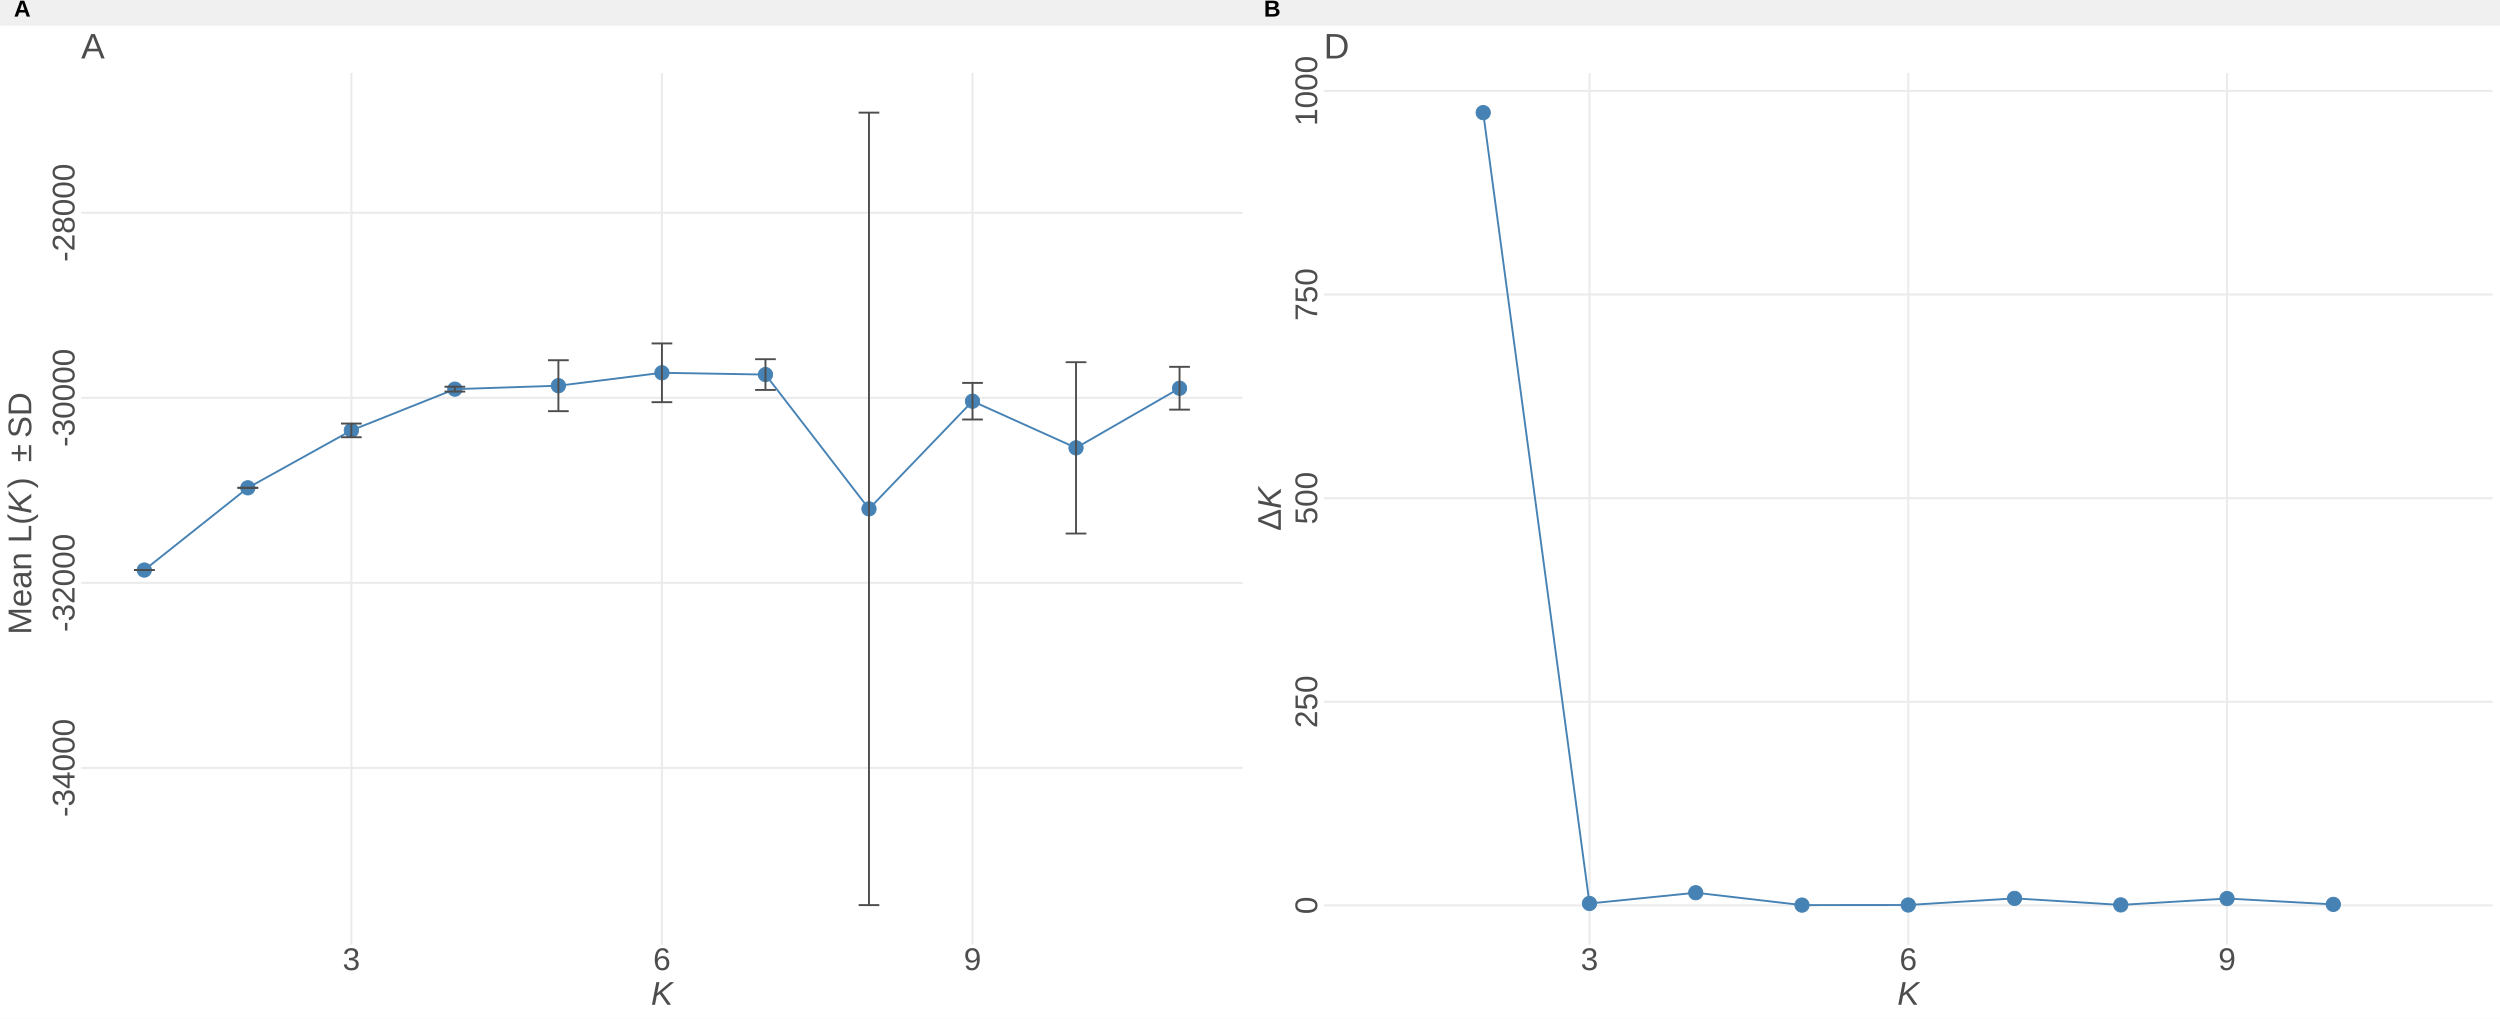
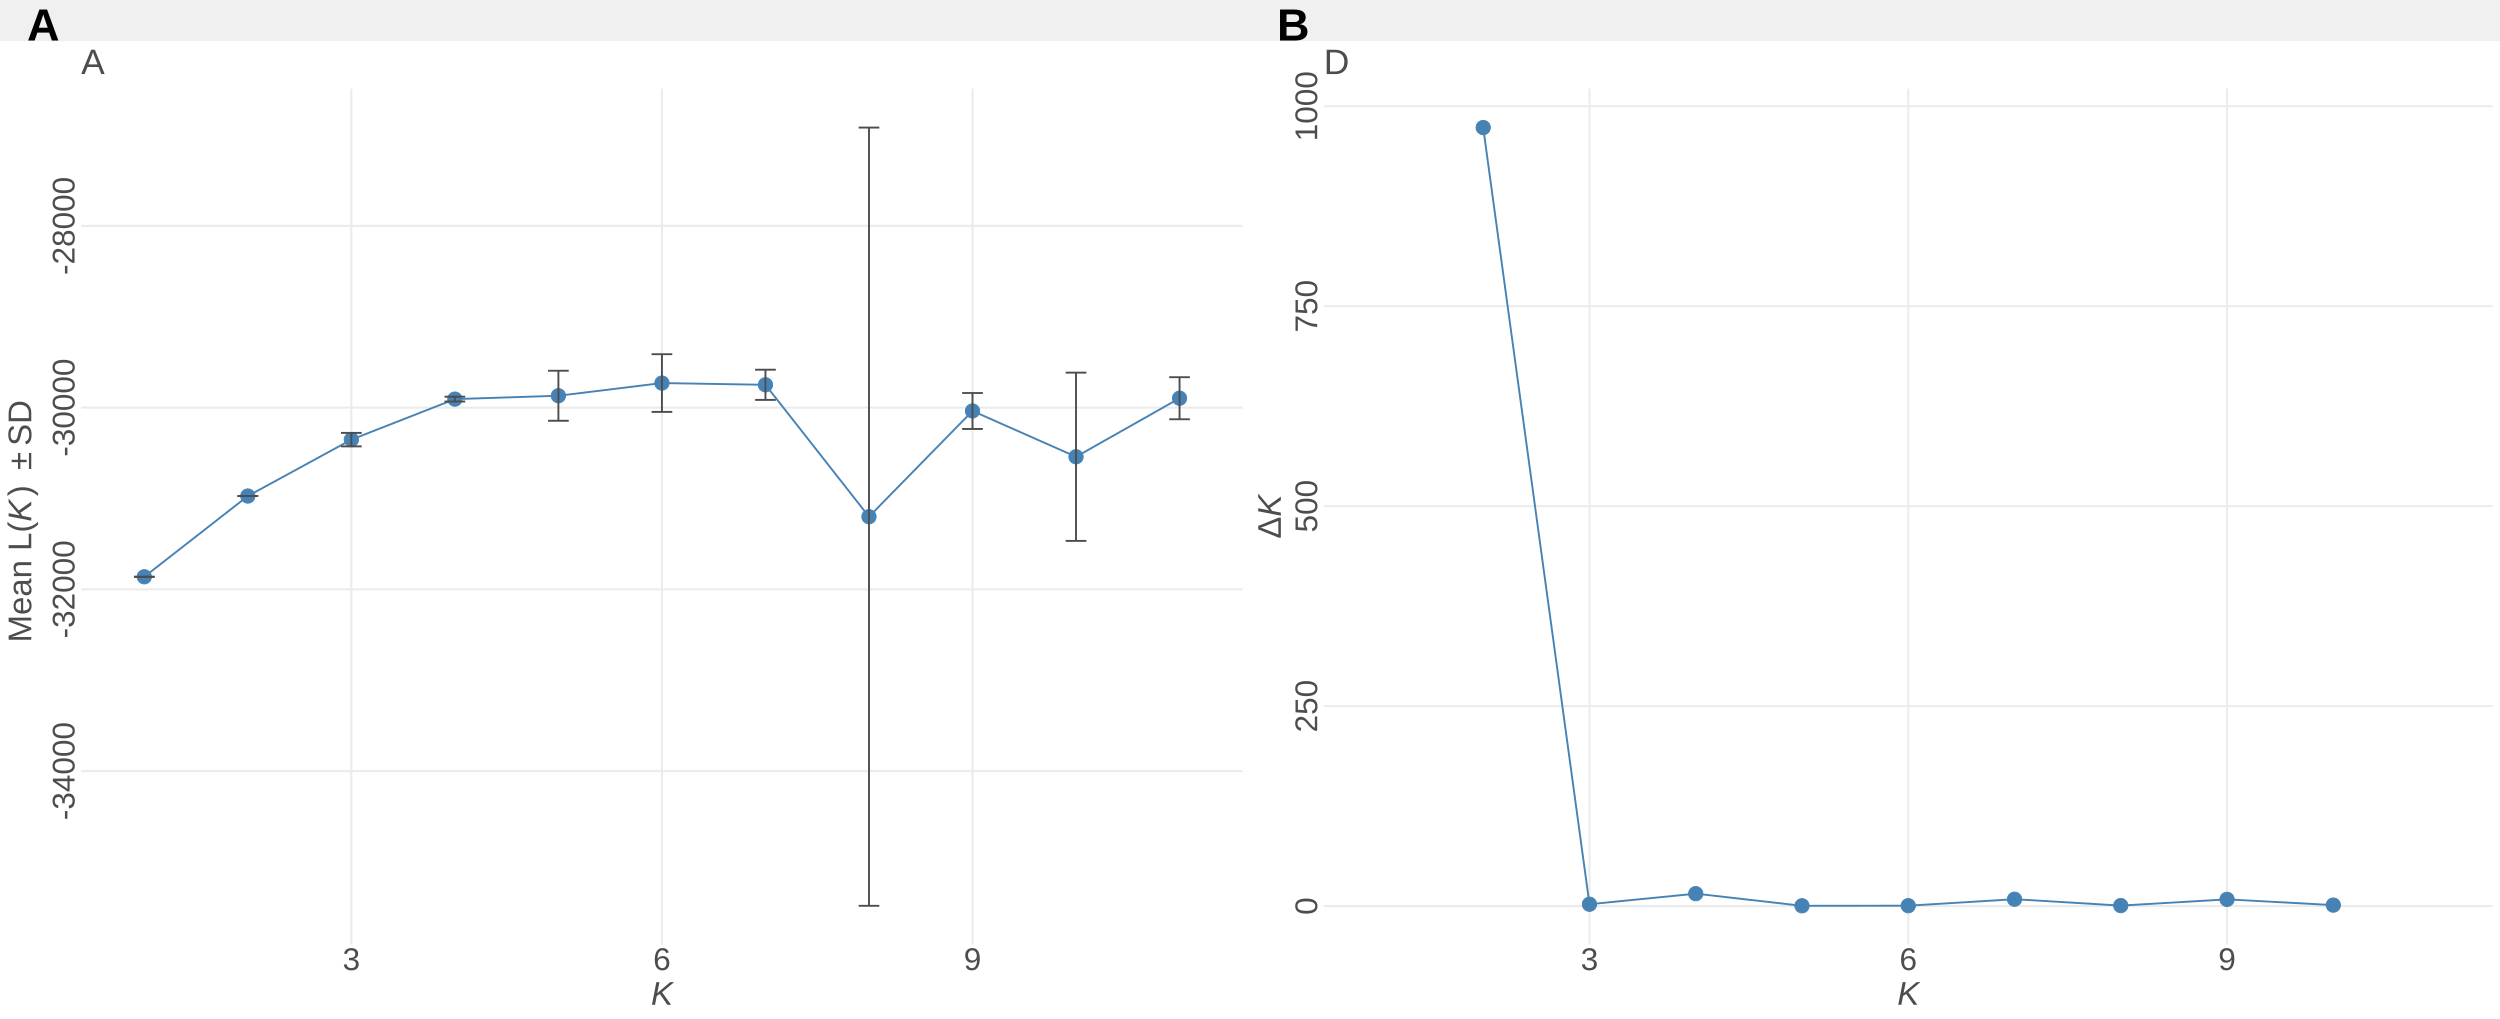
<svg xmlns="http://www.w3.org/2000/svg" width="1944.00pt" height="792.00pt" viewBox="0 0 1944.00 792.00">
  <g class="svglite">
    <defs>
      <style type="text/css">
    .svglite line, .svglite polyline, .svglite polygon, .svglite path, .svglite rect, .svglite circle {
      fill: none;
      stroke: #000000;
      stroke-linecap: round;
      stroke-linejoin: round;
      stroke-miterlimit: 10.00;
    }
    .svglite text {
      white-space: pre;
    }
    .svglite g.glyphgroup path {
      fill: inherit;
      stroke: none;
    }
  </style>
    </defs>
    <rect width="100%" height="100%" style="stroke: none; fill: none;" />
    <defs>
      <clipPath id="cpMC4wMHwxOTQ0LjAwfDAuMDB8NzkyLjAw">
        <rect x="0.00" y="0.00" width="1944.00" height="792.00" />
      </clipPath>
    </defs>
    <g clip-path="url(#cpMC4wMHwxOTQ0LjAwfDAuMDB8NzkyLjAw)">
</g>
    <defs>
-       <clipPath id="cpMC4wMHw5NzIuMDB8MjAuMDl8NzkyLjAw">
-         <rect x="0.00" y="20.09" width="972.00" height="771.91" />
+       <clipPath id="cpMC4wMHw5NzIuMDB8MzIuMjZ8NzkyLjAw">
+         <rect x="0.00" y="32.26" width="972.00" height="759.74" />
      </clipPath>
    </defs>
-     <g clip-path="url(#cpMC4wMHw5NzIuMDB8MjAuMDl8NzkyLjAw)">
-       <rect x="0.00" y="20.09" width="972.00" height="771.91" style="stroke-width: 1.07; stroke: #FFFFFF; fill: #FFFFFF;" />
+     <g clip-path="url(#cpMC4wMHw5NzIuMDB8MzIuMjZ8NzkyLjAw)">
+       <rect x="0.00" y="32.26" width="972.00" height="759.74" style="stroke-width: 1.07; stroke: #FFFFFF; fill: #FFFFFF;" />
    </g>
    <g clip-path="url(#cpMC4wMHwxOTQ0LjAwfDAuMDB8NzkyLjAw)">
</g>
    <defs>
-       <clipPath id="cpNjMuMTB8OTY2LjMzfDU2Ljc4fDczNC42MQ==">
-         <rect x="63.10" y="56.78" width="903.23" height="677.83" />
+       <clipPath id="cpNjMuMTB8OTY2LjMzfDY4Ljk1fDczNC42MQ==">
+         <rect x="63.10" y="68.95" width="903.23" height="665.66" />
      </clipPath>
    </defs>
-     <g clip-path="url(#cpNjMuMTB8OTY2LjMzfDU2Ljc4fDczNC42MQ==)">
-       <rect x="63.10" y="56.78" width="903.23" height="677.83" style="stroke-width: 1.07; stroke: none; fill: #FFFFFF;" />
-       <polyline points="63.10,597.14 966.33,597.14 " style="stroke-width: 1.60; stroke: #EBEBEB; stroke-linecap: butt;" />
-       <polyline points="63.10,453.24 966.33,453.24 " style="stroke-width: 1.60; stroke: #EBEBEB; stroke-linecap: butt;" />
-       <polyline points="63.10,309.35 966.33,309.35 " style="stroke-width: 1.60; stroke: #EBEBEB; stroke-linecap: butt;" />
-       <polyline points="63.10,165.45 966.33,165.45 " style="stroke-width: 1.60; stroke: #EBEBEB; stroke-linecap: butt;" />
-       <polyline points="273.21,734.61 273.21,56.78 " style="stroke-width: 1.60; stroke: #EBEBEB; stroke-linecap: butt;" />
-       <polyline points="514.72,734.61 514.72,56.78 " style="stroke-width: 1.60; stroke: #EBEBEB; stroke-linecap: butt;" />
-       <polyline points="756.22,734.61 756.22,56.78 " style="stroke-width: 1.60; stroke: #EBEBEB; stroke-linecap: butt;" />
-       <polyline points="112.21,443.28 192.71,379.33 273.21,334.68 353.71,302.60 434.21,299.93 514.72,289.88 595.22,291.26 675.72,395.70 756.22,311.98 836.72,348.26 917.22,301.90 " style="stroke-width: 1.49; stroke: #4682B4; stroke-linecap: butt;" />
-       <circle cx="112.21" cy="443.28" r="5.57" style="stroke-width: 0.71; stroke: #4682B4; fill: #4682B4;" />
-       <circle cx="192.71" cy="379.33" r="5.57" style="stroke-width: 0.71; stroke: #4682B4; fill: #4682B4;" />
-       <circle cx="273.21" cy="334.68" r="5.57" style="stroke-width: 0.71; stroke: #4682B4; fill: #4682B4;" />
-       <circle cx="353.71" cy="302.60" r="5.57" style="stroke-width: 0.71; stroke: #4682B4; fill: #4682B4;" />
-       <circle cx="434.21" cy="299.93" r="5.57" style="stroke-width: 0.71; stroke: #4682B4; fill: #4682B4;" />
-       <circle cx="514.72" cy="289.88" r="5.57" style="stroke-width: 0.71; stroke: #4682B4; fill: #4682B4;" />
-       <circle cx="595.22" cy="291.26" r="5.57" style="stroke-width: 0.71; stroke: #4682B4; fill: #4682B4;" />
-       <circle cx="675.72" cy="395.70" r="5.57" style="stroke-width: 0.71; stroke: #4682B4; fill: #4682B4;" />
-       <circle cx="756.22" cy="311.98" r="5.57" style="stroke-width: 0.71; stroke: #4682B4; fill: #4682B4;" />
-       <circle cx="836.72" cy="348.26" r="5.57" style="stroke-width: 0.71; stroke: #4682B4; fill: #4682B4;" />
-       <circle cx="917.22" cy="301.90" r="5.57" style="stroke-width: 0.71; stroke: #4682B4; fill: #4682B4;" />
-       <polyline points="104.16,443.27 120.26,443.27 " style="stroke-width: 1.49; stroke: #4D4D4D; stroke-linecap: butt;" />
-       <polyline points="112.21,443.27 112.21,443.29 " style="stroke-width: 1.49; stroke: #4D4D4D; stroke-linecap: butt;" />
-       <polyline points="104.16,443.29 120.26,443.29 " style="stroke-width: 1.49; stroke: #4D4D4D; stroke-linecap: butt;" />
-       <polyline points="184.66,379.31 200.76,379.31 " style="stroke-width: 1.49; stroke: #4D4D4D; stroke-linecap: butt;" />
-       <polyline points="192.71,379.31 192.71,379.35 " style="stroke-width: 1.49; stroke: #4D4D4D; stroke-linecap: butt;" />
-       <polyline points="184.66,379.35 200.76,379.35 " style="stroke-width: 1.49; stroke: #4D4D4D; stroke-linecap: butt;" />
-       <polyline points="265.16,329.35 281.26,329.35 " style="stroke-width: 1.49; stroke: #4D4D4D; stroke-linecap: butt;" />
-       <polyline points="273.21,329.35 273.21,340.01 " style="stroke-width: 1.49; stroke: #4D4D4D; stroke-linecap: butt;" />
-       <polyline points="265.16,340.01 281.26,340.01 " style="stroke-width: 1.49; stroke: #4D4D4D; stroke-linecap: butt;" />
-       <polyline points="345.66,300.70 361.76,300.70 " style="stroke-width: 1.49; stroke: #4D4D4D; stroke-linecap: butt;" />
-       <polyline points="353.71,300.70 353.71,304.49 " style="stroke-width: 1.49; stroke: #4D4D4D; stroke-linecap: butt;" />
-       <polyline points="345.66,304.49 361.76,304.49 " style="stroke-width: 1.49; stroke: #4D4D4D; stroke-linecap: butt;" />
-       <polyline points="426.16,280.13 442.26,280.13 " style="stroke-width: 1.49; stroke: #4D4D4D; stroke-linecap: butt;" />
-       <polyline points="434.21,280.13 434.21,319.73 " style="stroke-width: 1.49; stroke: #4D4D4D; stroke-linecap: butt;" />
-       <polyline points="426.16,319.73 442.26,319.73 " style="stroke-width: 1.49; stroke: #4D4D4D; stroke-linecap: butt;" />
-       <polyline points="506.66,267.04 522.77,267.04 " style="stroke-width: 1.49; stroke: #4D4D4D; stroke-linecap: butt;" />
-       <polyline points="514.72,267.04 514.72,312.72 " style="stroke-width: 1.49; stroke: #4D4D4D; stroke-linecap: butt;" />
-       <polyline points="506.66,312.72 522.77,312.72 " style="stroke-width: 1.49; stroke: #4D4D4D; stroke-linecap: butt;" />
-       <polyline points="587.17,279.31 603.27,279.31 " style="stroke-width: 1.49; stroke: #4D4D4D; stroke-linecap: butt;" />
-       <polyline points="595.22,279.31 595.22,303.21 " style="stroke-width: 1.49; stroke: #4D4D4D; stroke-linecap: butt;" />
-       <polyline points="587.17,303.21 603.27,303.21 " style="stroke-width: 1.49; stroke: #4D4D4D; stroke-linecap: butt;" />
-       <polyline points="667.67,87.59 683.77,87.59 " style="stroke-width: 1.49; stroke: #4D4D4D; stroke-linecap: butt;" />
-       <polyline points="675.72,87.59 675.72,703.80 " style="stroke-width: 1.49; stroke: #4D4D4D; stroke-linecap: butt;" />
-       <polyline points="667.67,703.80 683.77,703.80 " style="stroke-width: 1.49; stroke: #4D4D4D; stroke-linecap: butt;" />
-       <polyline points="748.17,297.75 764.27,297.75 " style="stroke-width: 1.49; stroke: #4D4D4D; stroke-linecap: butt;" />
-       <polyline points="756.22,297.75 756.22,326.22 " style="stroke-width: 1.49; stroke: #4D4D4D; stroke-linecap: butt;" />
-       <polyline points="748.17,326.22 764.27,326.22 " style="stroke-width: 1.49; stroke: #4D4D4D; stroke-linecap: butt;" />
-       <polyline points="828.67,281.64 844.77,281.64 " style="stroke-width: 1.49; stroke: #4D4D4D; stroke-linecap: butt;" />
-       <polyline points="836.72,281.64 836.72,414.87 " style="stroke-width: 1.49; stroke: #4D4D4D; stroke-linecap: butt;" />
-       <polyline points="828.67,414.87 844.77,414.87 " style="stroke-width: 1.49; stroke: #4D4D4D; stroke-linecap: butt;" />
-       <polyline points="909.17,285.24 925.27,285.24 " style="stroke-width: 1.49; stroke: #4D4D4D; stroke-linecap: butt;" />
-       <polyline points="917.22,285.24 917.22,318.55 " style="stroke-width: 1.49; stroke: #4D4D4D; stroke-linecap: butt;" />
-       <polyline points="909.17,318.55 925.27,318.55 " style="stroke-width: 1.49; stroke: #4D4D4D; stroke-linecap: butt;" />
+     <g clip-path="url(#cpNjMuMTB8OTY2LjMzfDY4Ljk1fDczNC42MQ==)">
+       <rect x="63.10" y="68.95" width="903.23" height="665.66" style="stroke-width: 1.07; stroke: none; fill: #FFFFFF;" />
+       <polyline points="63.10,599.61 966.33,599.61 " style="stroke-width: 1.60; stroke: #EBEBEB; stroke-linecap: butt;" />
+       <polyline points="63.10,458.29 966.33,458.29 " style="stroke-width: 1.60; stroke: #EBEBEB; stroke-linecap: butt;" />
+       <polyline points="63.10,316.98 966.33,316.98 " style="stroke-width: 1.60; stroke: #EBEBEB; stroke-linecap: butt;" />
+       <polyline points="63.10,175.67 966.33,175.67 " style="stroke-width: 1.60; stroke: #EBEBEB; stroke-linecap: butt;" />
+       <polyline points="273.21,734.61 273.21,68.95 " style="stroke-width: 1.60; stroke: #EBEBEB; stroke-linecap: butt;" />
+       <polyline points="514.72,734.61 514.72,68.95 " style="stroke-width: 1.60; stroke: #EBEBEB; stroke-linecap: butt;" />
+       <polyline points="756.22,734.61 756.22,68.95 " style="stroke-width: 1.60; stroke: #EBEBEB; stroke-linecap: butt;" />
+       <polyline points="112.21,448.51 192.71,385.71 273.21,341.86 353.71,310.35 434.21,307.73 514.72,297.86 595.22,299.22 675.72,401.78 756.22,319.57 836.72,355.19 917.22,309.66 " style="stroke-width: 1.49; stroke: #4682B4; stroke-linecap: butt;" />
+       <circle cx="112.21" cy="448.51" r="5.57" style="stroke-width: 0.71; stroke: #4682B4; fill: #4682B4;" />
+       <circle cx="192.71" cy="385.71" r="5.57" style="stroke-width: 0.71; stroke: #4682B4; fill: #4682B4;" />
+       <circle cx="273.21" cy="341.86" r="5.57" style="stroke-width: 0.71; stroke: #4682B4; fill: #4682B4;" />
+       <circle cx="353.71" cy="310.35" r="5.57" style="stroke-width: 0.71; stroke: #4682B4; fill: #4682B4;" />
+       <circle cx="434.21" cy="307.73" r="5.57" style="stroke-width: 0.71; stroke: #4682B4; fill: #4682B4;" />
+       <circle cx="514.72" cy="297.86" r="5.57" style="stroke-width: 0.71; stroke: #4682B4; fill: #4682B4;" />
+       <circle cx="595.22" cy="299.22" r="5.57" style="stroke-width: 0.71; stroke: #4682B4; fill: #4682B4;" />
+       <circle cx="675.72" cy="401.78" r="5.57" style="stroke-width: 0.71; stroke: #4682B4; fill: #4682B4;" />
+       <circle cx="756.22" cy="319.57" r="5.57" style="stroke-width: 0.71; stroke: #4682B4; fill: #4682B4;" />
+       <circle cx="836.72" cy="355.19" r="5.57" style="stroke-width: 0.71; stroke: #4682B4; fill: #4682B4;" />
+       <circle cx="917.22" cy="309.66" r="5.57" style="stroke-width: 0.71; stroke: #4682B4; fill: #4682B4;" />
+       <polyline points="104.16,448.50 120.26,448.50 " style="stroke-width: 1.49; stroke: #4D4D4D; stroke-linecap: butt;" />
+       <polyline points="112.21,448.50 112.21,448.52 " style="stroke-width: 1.49; stroke: #4D4D4D; stroke-linecap: butt;" />
+       <polyline points="104.16,448.52 120.26,448.52 " style="stroke-width: 1.49; stroke: #4D4D4D; stroke-linecap: butt;" />
+       <polyline points="184.66,385.69 200.76,385.69 " style="stroke-width: 1.49; stroke: #4D4D4D; stroke-linecap: butt;" />
+       <polyline points="192.71,385.69 192.71,385.73 " style="stroke-width: 1.49; stroke: #4D4D4D; stroke-linecap: butt;" />
+       <polyline points="184.66,385.73 200.76,385.73 " style="stroke-width: 1.49; stroke: #4D4D4D; stroke-linecap: butt;" />
+       <polyline points="265.16,336.63 281.26,336.63 " style="stroke-width: 1.49; stroke: #4D4D4D; stroke-linecap: butt;" />
+       <polyline points="273.21,336.63 273.21,347.09 " style="stroke-width: 1.49; stroke: #4D4D4D; stroke-linecap: butt;" />
+       <polyline points="265.16,347.09 281.26,347.09 " style="stroke-width: 1.49; stroke: #4D4D4D; stroke-linecap: butt;" />
+       <polyline points="345.66,308.49 361.76,308.49 " style="stroke-width: 1.49; stroke: #4D4D4D; stroke-linecap: butt;" />
+       <polyline points="353.71,308.49 353.71,312.21 " style="stroke-width: 1.49; stroke: #4D4D4D; stroke-linecap: butt;" />
+       <polyline points="345.66,312.21 361.76,312.21 " style="stroke-width: 1.49; stroke: #4D4D4D; stroke-linecap: butt;" />
+       <polyline points="426.16,288.29 442.26,288.29 " style="stroke-width: 1.49; stroke: #4D4D4D; stroke-linecap: butt;" />
+       <polyline points="434.21,288.29 434.21,327.18 " style="stroke-width: 1.49; stroke: #4D4D4D; stroke-linecap: butt;" />
+       <polyline points="426.16,327.18 442.26,327.18 " style="stroke-width: 1.49; stroke: #4D4D4D; stroke-linecap: butt;" />
+       <polyline points="506.66,275.43 522.77,275.43 " style="stroke-width: 1.49; stroke: #4D4D4D; stroke-linecap: butt;" />
+       <polyline points="514.72,275.43 514.72,320.29 " style="stroke-width: 1.49; stroke: #4D4D4D; stroke-linecap: butt;" />
+       <polyline points="506.66,320.29 522.77,320.29 " style="stroke-width: 1.49; stroke: #4D4D4D; stroke-linecap: butt;" />
+       <polyline points="587.17,287.48 603.27,287.48 " style="stroke-width: 1.49; stroke: #4D4D4D; stroke-linecap: butt;" />
+       <polyline points="595.22,287.48 595.22,310.95 " style="stroke-width: 1.49; stroke: #4D4D4D; stroke-linecap: butt;" />
+       <polyline points="587.17,310.95 603.27,310.95 " style="stroke-width: 1.49; stroke: #4D4D4D; stroke-linecap: butt;" />
+       <polyline points="667.67,99.21 683.77,99.21 " style="stroke-width: 1.49; stroke: #4D4D4D; stroke-linecap: butt;" />
+       <polyline points="675.72,99.21 675.72,704.35 " style="stroke-width: 1.49; stroke: #4D4D4D; stroke-linecap: butt;" />
+       <polyline points="667.67,704.35 683.77,704.35 " style="stroke-width: 1.49; stroke: #4D4D4D; stroke-linecap: butt;" />
+       <polyline points="748.17,305.59 764.27,305.59 " style="stroke-width: 1.49; stroke: #4D4D4D; stroke-linecap: butt;" />
+       <polyline points="756.22,305.59 756.22,333.55 " style="stroke-width: 1.49; stroke: #4D4D4D; stroke-linecap: butt;" />
+       <polyline points="748.17,333.55 764.27,333.55 " style="stroke-width: 1.49; stroke: #4D4D4D; stroke-linecap: butt;" />
+       <polyline points="828.67,289.77 844.77,289.77 " style="stroke-width: 1.49; stroke: #4D4D4D; stroke-linecap: butt;" />
+       <polyline points="836.72,289.77 836.72,420.61 " style="stroke-width: 1.49; stroke: #4D4D4D; stroke-linecap: butt;" />
+       <polyline points="828.67,420.61 844.77,420.61 " style="stroke-width: 1.49; stroke: #4D4D4D; stroke-linecap: butt;" />
+       <polyline points="909.17,293.31 925.27,293.31 " style="stroke-width: 1.49; stroke: #4D4D4D; stroke-linecap: butt;" />
+       <polyline points="917.22,293.31 917.22,326.02 " style="stroke-width: 1.49; stroke: #4D4D4D; stroke-linecap: butt;" />
+       <polyline points="909.17,326.02 925.27,326.02 " style="stroke-width: 1.49; stroke: #4D4D4D; stroke-linecap: butt;" />
    </g>
    <g clip-path="url(#cpMC4wMHwxOTQ0LjAwfDAuMDB8NzkyLjAw)">
-       <text transform="translate(57.96,597.14) rotate(-90)" text-anchor="middle" style="font-size: 24.50px;fill: #4D4D4D; font-family: &quot;Arial&quot;;" textLength="76.28px" lengthAdjust="spacingAndGlyphs">-34000</text>
-       <text transform="translate(57.96,453.24) rotate(-90)" text-anchor="middle" style="font-size: 24.50px;fill: #4D4D4D; font-family: &quot;Arial&quot;;" textLength="76.28px" lengthAdjust="spacingAndGlyphs">-32000</text>
-       <text transform="translate(57.96,309.35) rotate(-90)" text-anchor="middle" style="font-size: 24.50px;fill: #4D4D4D; font-family: &quot;Arial&quot;;" textLength="76.28px" lengthAdjust="spacingAndGlyphs">-30000</text>
-       <text transform="translate(57.96,165.45) rotate(-90)" text-anchor="middle" style="font-size: 24.50px;fill: #4D4D4D; font-family: &quot;Arial&quot;;" textLength="76.28px" lengthAdjust="spacingAndGlyphs">-28000</text>
+       <text transform="translate(57.96,599.61) rotate(-90)" text-anchor="middle" style="font-size: 24.50px;fill: #4D4D4D; font-family: &quot;Arial&quot;;" textLength="76.28px" lengthAdjust="spacingAndGlyphs">-34000</text>
+       <text transform="translate(57.96,458.29) rotate(-90)" text-anchor="middle" style="font-size: 24.50px;fill: #4D4D4D; font-family: &quot;Arial&quot;;" textLength="76.28px" lengthAdjust="spacingAndGlyphs">-32000</text>
+       <text transform="translate(57.96,316.98) rotate(-90)" text-anchor="middle" style="font-size: 24.50px;fill: #4D4D4D; font-family: &quot;Arial&quot;;" textLength="76.28px" lengthAdjust="spacingAndGlyphs">-30000</text>
+       <text transform="translate(57.96,175.67) rotate(-90)" text-anchor="middle" style="font-size: 24.50px;fill: #4D4D4D; font-family: &quot;Arial&quot;;" textLength="76.28px" lengthAdjust="spacingAndGlyphs">-28000</text>
      <text x="273.21" y="754.34" text-anchor="middle" style="font-size: 24.50px;fill: #4D4D4D; font-family: &quot;Arial&quot;;" textLength="13.62px" lengthAdjust="spacingAndGlyphs">3</text>
      <text x="514.72" y="754.34" text-anchor="middle" style="font-size: 24.50px;fill: #4D4D4D; font-family: &quot;Arial&quot;;" textLength="13.62px" lengthAdjust="spacingAndGlyphs">6</text>
      <text x="756.22" y="754.34" text-anchor="middle" style="font-size: 24.50px;fill: #4D4D4D; font-family: &quot;Arial&quot;;" textLength="13.62px" lengthAdjust="spacingAndGlyphs">9</text>
      <text x="506.18" y="781.31" style="font-size: 25.60px; font-style: italic;fill: #4D4D4D; font-family: &quot;Arial&quot;;" textLength="17.08px" lengthAdjust="spacingAndGlyphs">K</text>
-       <text transform="translate(24.31,493.45) rotate(-90)" style="font-size: 25.60px;fill: #4D4D4D; font-family: &quot;Arial&quot;;" textLength="93.88px" lengthAdjust="spacingAndGlyphs">Mean L(</text>
-       <text transform="translate(24.31,399.58) rotate(-90)" style="font-size: 25.60px; font-style: italic;fill: #4D4D4D; font-family: &quot;Arial&quot;;" textLength="17.08px" lengthAdjust="spacingAndGlyphs">K</text>
-       <text transform="translate(24.31,379.76) rotate(-90)" style="font-size: 25.60px;fill: #4D4D4D; font-family: &quot;Arial&quot;;" textLength="15.62px" lengthAdjust="spacingAndGlyphs">) </text>
-       <text transform="translate(24.31,359.40) rotate(-90)" style="font-size: 25.60px;fill: #4D4D4D; font-family: &quot;Arial&quot;;" textLength="14.05px" lengthAdjust="spacingAndGlyphs">±</text>
-       <text transform="translate(24.31,340.61) rotate(-90)" style="font-size: 25.60px;fill: #4D4D4D; font-family: &quot;Arial&quot;;" textLength="42.67px" lengthAdjust="spacingAndGlyphs"> SD</text>
-       <text x="63.10" y="45.44" style="font-size: 27.50px;fill: #4D4D4D; font-family: &quot;Arial&quot;;" textLength="18.34px" lengthAdjust="spacingAndGlyphs">A</text>
-       <text x="10.80" y="12.89" style="font-size: 18.00px; font-weight: bold; font-family: &quot;Arial&quot;;" textLength="13.00px" lengthAdjust="spacingAndGlyphs">A</text>
+       <text transform="translate(24.31,499.54) rotate(-90)" style="font-size: 25.60px;fill: #4D4D4D; font-family: &quot;Arial&quot;;" textLength="93.88px" lengthAdjust="spacingAndGlyphs">Mean L(</text>
+       <text transform="translate(24.31,405.66) rotate(-90)" style="font-size: 25.60px; font-style: italic;fill: #4D4D4D; font-family: &quot;Arial&quot;;" textLength="17.08px" lengthAdjust="spacingAndGlyphs">K</text>
+       <text transform="translate(24.31,385.84) rotate(-90)" style="font-size: 25.60px;fill: #4D4D4D; font-family: &quot;Arial&quot;;" textLength="15.62px" lengthAdjust="spacingAndGlyphs">) </text>
+       <text transform="translate(24.31,365.48) rotate(-90)" style="font-size: 25.60px;fill: #4D4D4D; font-family: &quot;Arial&quot;;" textLength="14.05px" lengthAdjust="spacingAndGlyphs">±</text>
+       <text transform="translate(24.31,346.69) rotate(-90)" style="font-size: 25.60px;fill: #4D4D4D; font-family: &quot;Arial&quot;;" textLength="42.67px" lengthAdjust="spacingAndGlyphs"> SD</text>
+       <text x="63.10" y="57.61" style="font-size: 27.50px;fill: #4D4D4D; font-family: &quot;Arial&quot;;" textLength="18.34px" lengthAdjust="spacingAndGlyphs">A</text>
+       <text x="21.00" y="31.51" style="font-size: 35.00px; font-weight: bold; font-family: &quot;Arial&quot;;" textLength="25.28px" lengthAdjust="spacingAndGlyphs">A</text>
    </g>
    <defs>
-       <clipPath id="cpOTcyLjAwfDE5NDQuMDB8MjAuMDl8NzkyLjAw">
-         <rect x="972.00" y="20.09" width="972.00" height="771.91" />
+       <clipPath id="cpOTcyLjAwfDE5NDQuMDB8MzIuMjZ8NzkyLjAw">
+         <rect x="972.00" y="32.26" width="972.00" height="759.74" />
      </clipPath>
    </defs>
-     <g clip-path="url(#cpOTcyLjAwfDE5NDQuMDB8MjAuMDl8NzkyLjAw)">
-       <rect x="972.00" y="20.09" width="972.00" height="771.91" style="stroke-width: 1.07; stroke: #FFFFFF; fill: #FFFFFF;" />
+     <g clip-path="url(#cpOTcyLjAwfDE5NDQuMDB8MzIuMjZ8NzkyLjAw)">
+       <rect x="972.00" y="32.26" width="972.00" height="759.74" style="stroke-width: 1.07; stroke: #FFFFFF; fill: #FFFFFF;" />
    </g>
    <g clip-path="url(#cpMC4wMHwxOTQ0LjAwfDAuMDB8NzkyLjAw)">
</g>
    <defs>
-       <clipPath id="cpMTAyOS4zOXwxOTM4LjMzfDU2Ljc4fDczNC42MQ==">
-         <rect x="1029.39" y="56.78" width="908.94" height="677.83" />
+       <clipPath id="cpMTAyOS4zOXwxOTM4LjMzfDY4Ljk1fDczNC42MQ==">
+         <rect x="1029.39" y="68.95" width="908.94" height="665.66" />
      </clipPath>
    </defs>
-     <g clip-path="url(#cpMTAyOS4zOXwxOTM4LjMzfDU2Ljc4fDczNC42MQ==)">
-       <rect x="1029.39" y="56.78" width="908.94" height="677.83" style="stroke-width: 1.07; stroke: none; fill: #FFFFFF;" />
-       <polyline points="1029.39,704.04 1938.33,704.04 " style="stroke-width: 1.60; stroke: #EBEBEB; stroke-linecap: butt;" />
-       <polyline points="1029.39,545.70 1938.33,545.70 " style="stroke-width: 1.60; stroke: #EBEBEB; stroke-linecap: butt;" />
-       <polyline points="1029.39,387.36 1938.33,387.36 " style="stroke-width: 1.60; stroke: #EBEBEB; stroke-linecap: butt;" />
-       <polyline points="1029.39,229.02 1938.33,229.02 " style="stroke-width: 1.60; stroke: #EBEBEB; stroke-linecap: butt;" />
-       <polyline points="1029.39,70.68 1938.33,70.68 " style="stroke-width: 1.60; stroke: #EBEBEB; stroke-linecap: butt;" />
-       <polyline points="1235.97,734.61 1235.97,56.78 " style="stroke-width: 1.60; stroke: #EBEBEB; stroke-linecap: butt;" />
-       <polyline points="1483.86,734.61 1483.86,56.78 " style="stroke-width: 1.60; stroke: #EBEBEB; stroke-linecap: butt;" />
-       <polyline points="1731.75,734.61 1731.75,56.78 " style="stroke-width: 1.60; stroke: #EBEBEB; stroke-linecap: butt;" />
-       <polyline points="1153.34,87.59 1235.97,702.54 1318.60,694.19 1401.23,703.80 1483.86,703.72 1566.49,698.57 1649.12,703.65 1731.75,698.70 1814.38,703.25 " style="stroke-width: 1.49; stroke: #4682B4; stroke-linecap: butt;" />
-       <circle cx="1153.34" cy="87.59" r="5.57" style="stroke-width: 0.71; stroke: #4682B4; fill: #4682B4;" />
-       <circle cx="1235.97" cy="702.54" r="5.57" style="stroke-width: 0.71; stroke: #4682B4; fill: #4682B4;" />
-       <circle cx="1318.60" cy="694.19" r="5.57" style="stroke-width: 0.71; stroke: #4682B4; fill: #4682B4;" />
-       <circle cx="1401.23" cy="703.80" r="5.57" style="stroke-width: 0.71; stroke: #4682B4; fill: #4682B4;" />
-       <circle cx="1483.86" cy="703.72" r="5.57" style="stroke-width: 0.71; stroke: #4682B4; fill: #4682B4;" />
-       <circle cx="1566.49" cy="698.57" r="5.57" style="stroke-width: 0.71; stroke: #4682B4; fill: #4682B4;" />
-       <circle cx="1649.12" cy="703.65" r="5.57" style="stroke-width: 0.71; stroke: #4682B4; fill: #4682B4;" />
-       <circle cx="1731.75" cy="698.70" r="5.57" style="stroke-width: 0.71; stroke: #4682B4; fill: #4682B4;" />
-       <circle cx="1814.38" cy="703.25" r="5.57" style="stroke-width: 0.71; stroke: #4682B4; fill: #4682B4;" />
+     <g clip-path="url(#cpMTAyOS4zOXwxOTM4LjMzfDY4Ljk1fDczNC42MQ==)">
+       <rect x="1029.39" y="68.95" width="908.94" height="665.66" style="stroke-width: 1.07; stroke: none; fill: #FFFFFF;" />
+       <polyline points="1029.39,704.58 1938.33,704.58 " style="stroke-width: 1.60; stroke: #EBEBEB; stroke-linecap: butt;" />
+       <polyline points="1029.39,549.09 1938.33,549.09 " style="stroke-width: 1.60; stroke: #EBEBEB; stroke-linecap: butt;" />
+       <polyline points="1029.39,393.59 1938.33,393.59 " style="stroke-width: 1.60; stroke: #EBEBEB; stroke-linecap: butt;" />
+       <polyline points="1029.39,238.10 1938.33,238.10 " style="stroke-width: 1.60; stroke: #EBEBEB; stroke-linecap: butt;" />
+       <polyline points="1029.39,82.60 1938.33,82.60 " style="stroke-width: 1.60; stroke: #EBEBEB; stroke-linecap: butt;" />
+       <polyline points="1235.97,734.61 1235.97,68.95 " style="stroke-width: 1.60; stroke: #EBEBEB; stroke-linecap: butt;" />
+       <polyline points="1483.86,734.61 1483.86,68.95 " style="stroke-width: 1.60; stroke: #EBEBEB; stroke-linecap: butt;" />
+       <polyline points="1731.75,734.61 1731.75,68.95 " style="stroke-width: 1.60; stroke: #EBEBEB; stroke-linecap: butt;" />
+       <polyline points="1153.34,99.21 1235.97,703.12 1318.60,694.92 1401.23,704.35 1483.86,704.27 1566.49,699.22 1649.12,704.20 1731.75,699.34 1814.38,703.81 " style="stroke-width: 1.49; stroke: #4682B4; stroke-linecap: butt;" />
+       <circle cx="1153.34" cy="99.21" r="5.57" style="stroke-width: 0.71; stroke: #4682B4; fill: #4682B4;" />
+       <circle cx="1235.97" cy="703.12" r="5.57" style="stroke-width: 0.71; stroke: #4682B4; fill: #4682B4;" />
+       <circle cx="1318.60" cy="694.92" r="5.57" style="stroke-width: 0.71; stroke: #4682B4; fill: #4682B4;" />
+       <circle cx="1401.23" cy="704.35" r="5.57" style="stroke-width: 0.71; stroke: #4682B4; fill: #4682B4;" />
+       <circle cx="1483.86" cy="704.27" r="5.57" style="stroke-width: 0.71; stroke: #4682B4; fill: #4682B4;" />
+       <circle cx="1566.49" cy="699.22" r="5.57" style="stroke-width: 0.71; stroke: #4682B4; fill: #4682B4;" />
+       <circle cx="1649.12" cy="704.20" r="5.57" style="stroke-width: 0.71; stroke: #4682B4; fill: #4682B4;" />
+       <circle cx="1731.75" cy="699.34" r="5.57" style="stroke-width: 0.71; stroke: #4682B4; fill: #4682B4;" />
+       <circle cx="1814.38" cy="703.81" r="5.57" style="stroke-width: 0.71; stroke: #4682B4; fill: #4682B4;" />
    </g>
    <g clip-path="url(#cpMC4wMHwxOTQ0LjAwfDAuMDB8NzkyLjAw)">
-       <text transform="translate(1024.25,704.04) rotate(-90)" text-anchor="middle" style="font-size: 24.50px;fill: #4D4D4D; font-family: &quot;Arial&quot;;" textLength="13.62px" lengthAdjust="spacingAndGlyphs">0</text>
-       <text transform="translate(1024.25,545.70) rotate(-90)" text-anchor="middle" style="font-size: 24.50px;fill: #4D4D4D; font-family: &quot;Arial&quot;;" textLength="40.88px" lengthAdjust="spacingAndGlyphs">250</text>
-       <text transform="translate(1024.25,387.36) rotate(-90)" text-anchor="middle" style="font-size: 24.50px;fill: #4D4D4D; font-family: &quot;Arial&quot;;" textLength="40.88px" lengthAdjust="spacingAndGlyphs">500</text>
-       <text transform="translate(1024.25,229.02) rotate(-90)" text-anchor="middle" style="font-size: 24.50px;fill: #4D4D4D; font-family: &quot;Arial&quot;;" textLength="40.88px" lengthAdjust="spacingAndGlyphs">750</text>
-       <text transform="translate(1024.25,70.68) rotate(-90)" text-anchor="middle" style="font-size: 24.50px;fill: #4D4D4D; font-family: &quot;Arial&quot;;" textLength="54.50px" lengthAdjust="spacingAndGlyphs">1000</text>
+       <text transform="translate(1024.25,704.58) rotate(-90)" text-anchor="middle" style="font-size: 24.50px;fill: #4D4D4D; font-family: &quot;Arial&quot;;" textLength="13.62px" lengthAdjust="spacingAndGlyphs">0</text>
+       <text transform="translate(1024.25,549.09) rotate(-90)" text-anchor="middle" style="font-size: 24.50px;fill: #4D4D4D; font-family: &quot;Arial&quot;;" textLength="40.88px" lengthAdjust="spacingAndGlyphs">250</text>
+       <text transform="translate(1024.25,393.59) rotate(-90)" text-anchor="middle" style="font-size: 24.50px;fill: #4D4D4D; font-family: &quot;Arial&quot;;" textLength="40.88px" lengthAdjust="spacingAndGlyphs">500</text>
+       <text transform="translate(1024.25,238.10) rotate(-90)" text-anchor="middle" style="font-size: 24.50px;fill: #4D4D4D; font-family: &quot;Arial&quot;;" textLength="40.88px" lengthAdjust="spacingAndGlyphs">750</text>
+       <text transform="translate(1024.25,82.60) rotate(-90)" text-anchor="middle" style="font-size: 24.50px;fill: #4D4D4D; font-family: &quot;Arial&quot;;" textLength="54.50px" lengthAdjust="spacingAndGlyphs">1000</text>
      <text x="1235.97" y="754.34" text-anchor="middle" style="font-size: 24.50px;fill: #4D4D4D; font-family: &quot;Arial&quot;;" textLength="13.62px" lengthAdjust="spacingAndGlyphs">3</text>
      <text x="1483.86" y="754.34" text-anchor="middle" style="font-size: 24.50px;fill: #4D4D4D; font-family: &quot;Arial&quot;;" textLength="13.62px" lengthAdjust="spacingAndGlyphs">6</text>
      <text x="1731.75" y="754.34" text-anchor="middle" style="font-size: 24.50px;fill: #4D4D4D; font-family: &quot;Arial&quot;;" textLength="13.62px" lengthAdjust="spacingAndGlyphs">9</text>
      <text x="1475.32" y="781.31" style="font-size: 25.60px; font-style: italic;fill: #4D4D4D; font-family: &quot;Arial&quot;;" textLength="17.08px" lengthAdjust="spacingAndGlyphs">K</text>
-       <text transform="translate(995.99,412.78) rotate(-90)" style="font-size: 25.60px;fill: #4D4D4D; font-family: &quot;Arial&quot;;" textLength="17.09px" lengthAdjust="spacingAndGlyphs">Δ</text>
-       <text transform="translate(995.99,395.68) rotate(-90)" style="font-size: 25.60px; font-style: italic;fill: #4D4D4D; font-family: &quot;Arial&quot;;" textLength="17.08px" lengthAdjust="spacingAndGlyphs">K</text>
-       <text x="1029.39" y="45.44" style="font-size: 27.50px;fill: #4D4D4D; font-family: &quot;Arial&quot;;" textLength="19.86px" lengthAdjust="spacingAndGlyphs">D</text>
-       <text x="982.80" y="12.89" style="font-size: 18.00px; font-weight: bold; font-family: &quot;Arial&quot;;" textLength="13.00px" lengthAdjust="spacingAndGlyphs">B</text>
+       <text transform="translate(995.99,418.87) rotate(-90)" style="font-size: 25.60px;fill: #4D4D4D; font-family: &quot;Arial&quot;;" textLength="17.09px" lengthAdjust="spacingAndGlyphs">Δ</text>
+       <text transform="translate(995.99,401.77) rotate(-90)" style="font-size: 25.60px; font-style: italic;fill: #4D4D4D; font-family: &quot;Arial&quot;;" textLength="17.08px" lengthAdjust="spacingAndGlyphs">K</text>
+       <text x="1029.39" y="57.61" style="font-size: 27.50px;fill: #4D4D4D; font-family: &quot;Arial&quot;;" textLength="19.86px" lengthAdjust="spacingAndGlyphs">D</text>
+       <text x="993.00" y="31.51" style="font-size: 35.00px; font-weight: bold; font-family: &quot;Arial&quot;;" textLength="25.28px" lengthAdjust="spacingAndGlyphs">B</text>
    </g>
  </g>
</svg>
